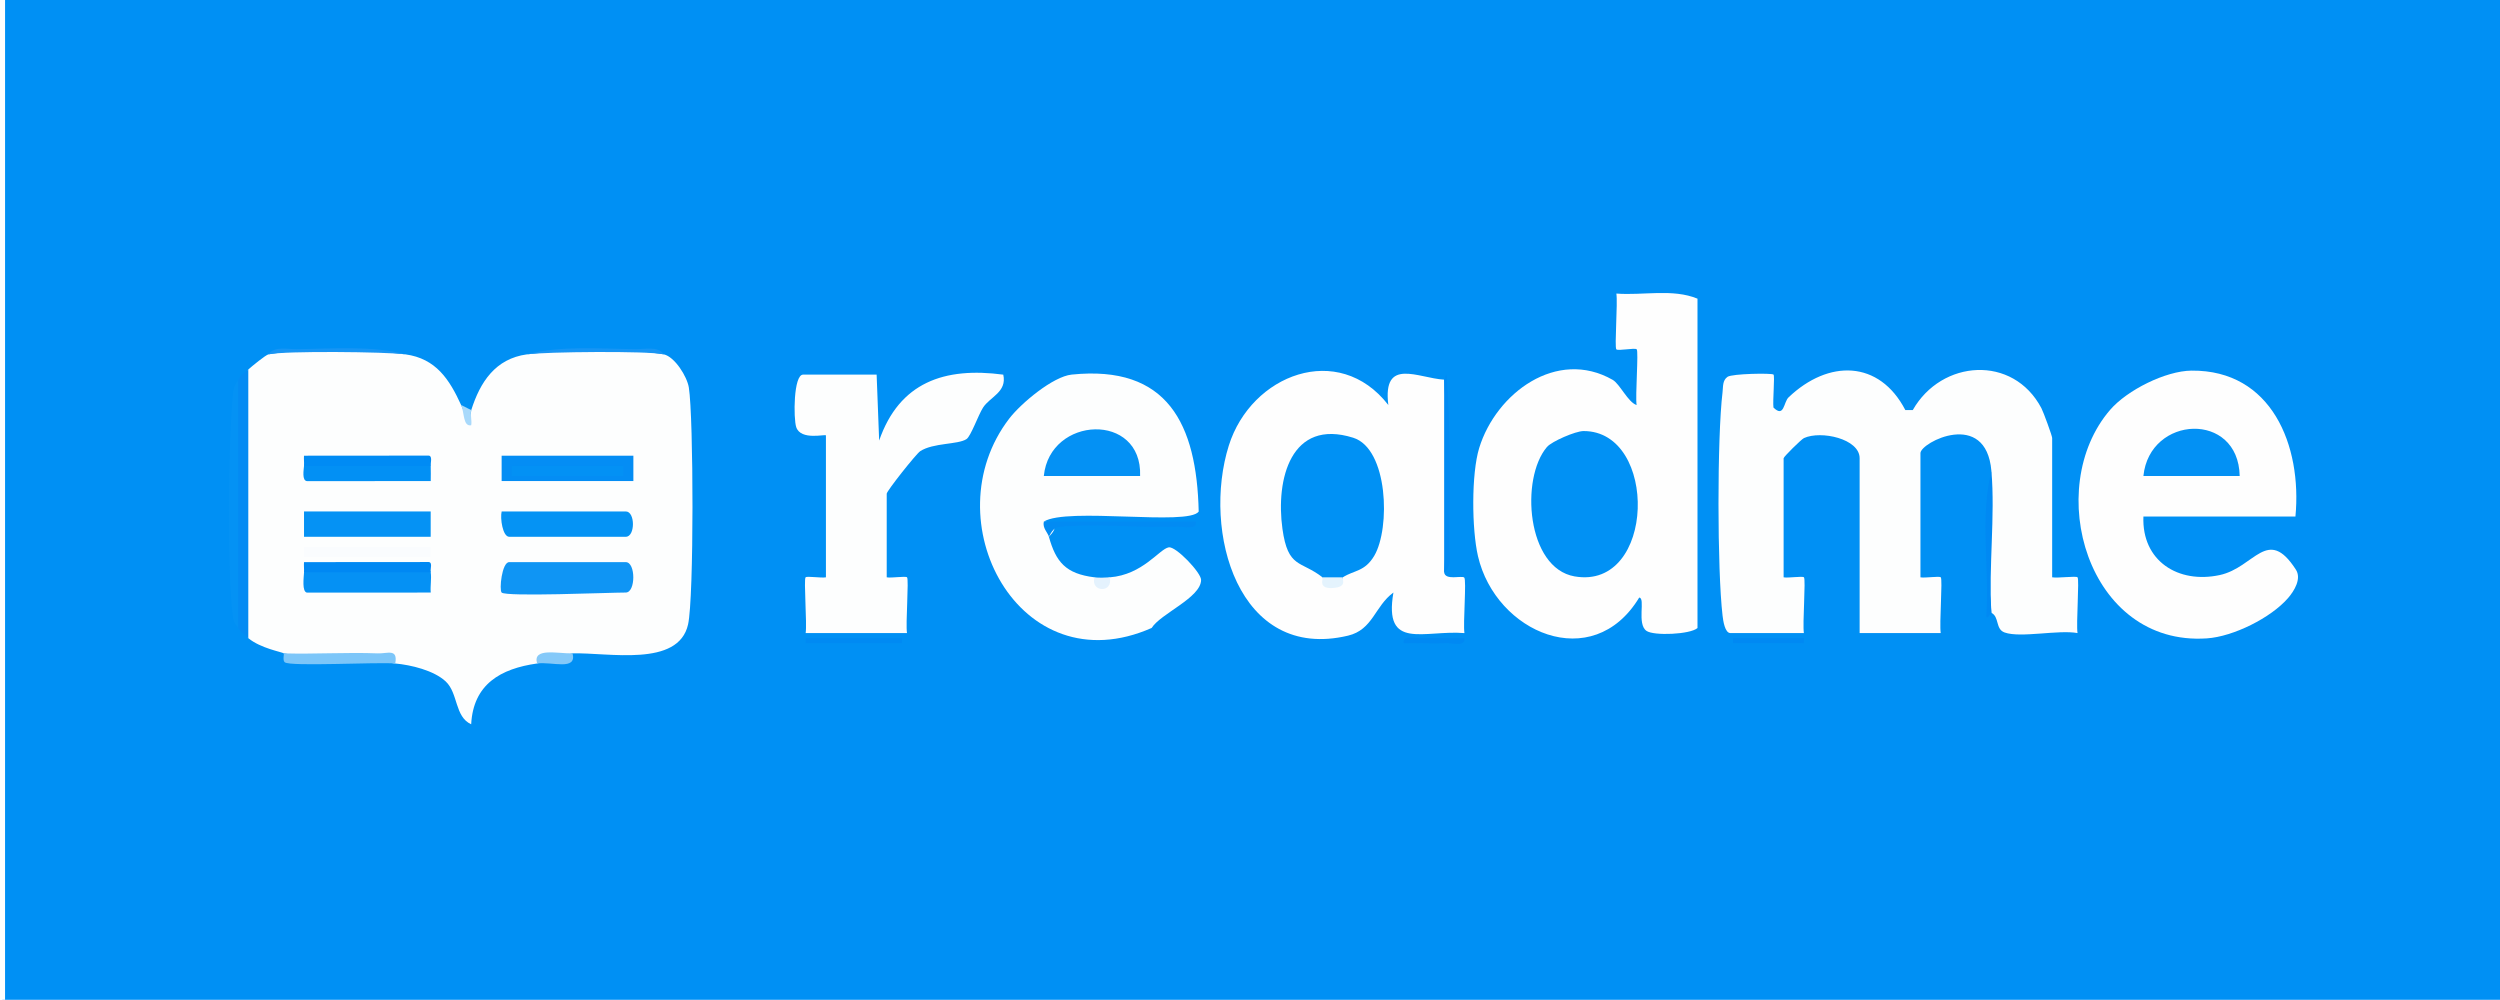
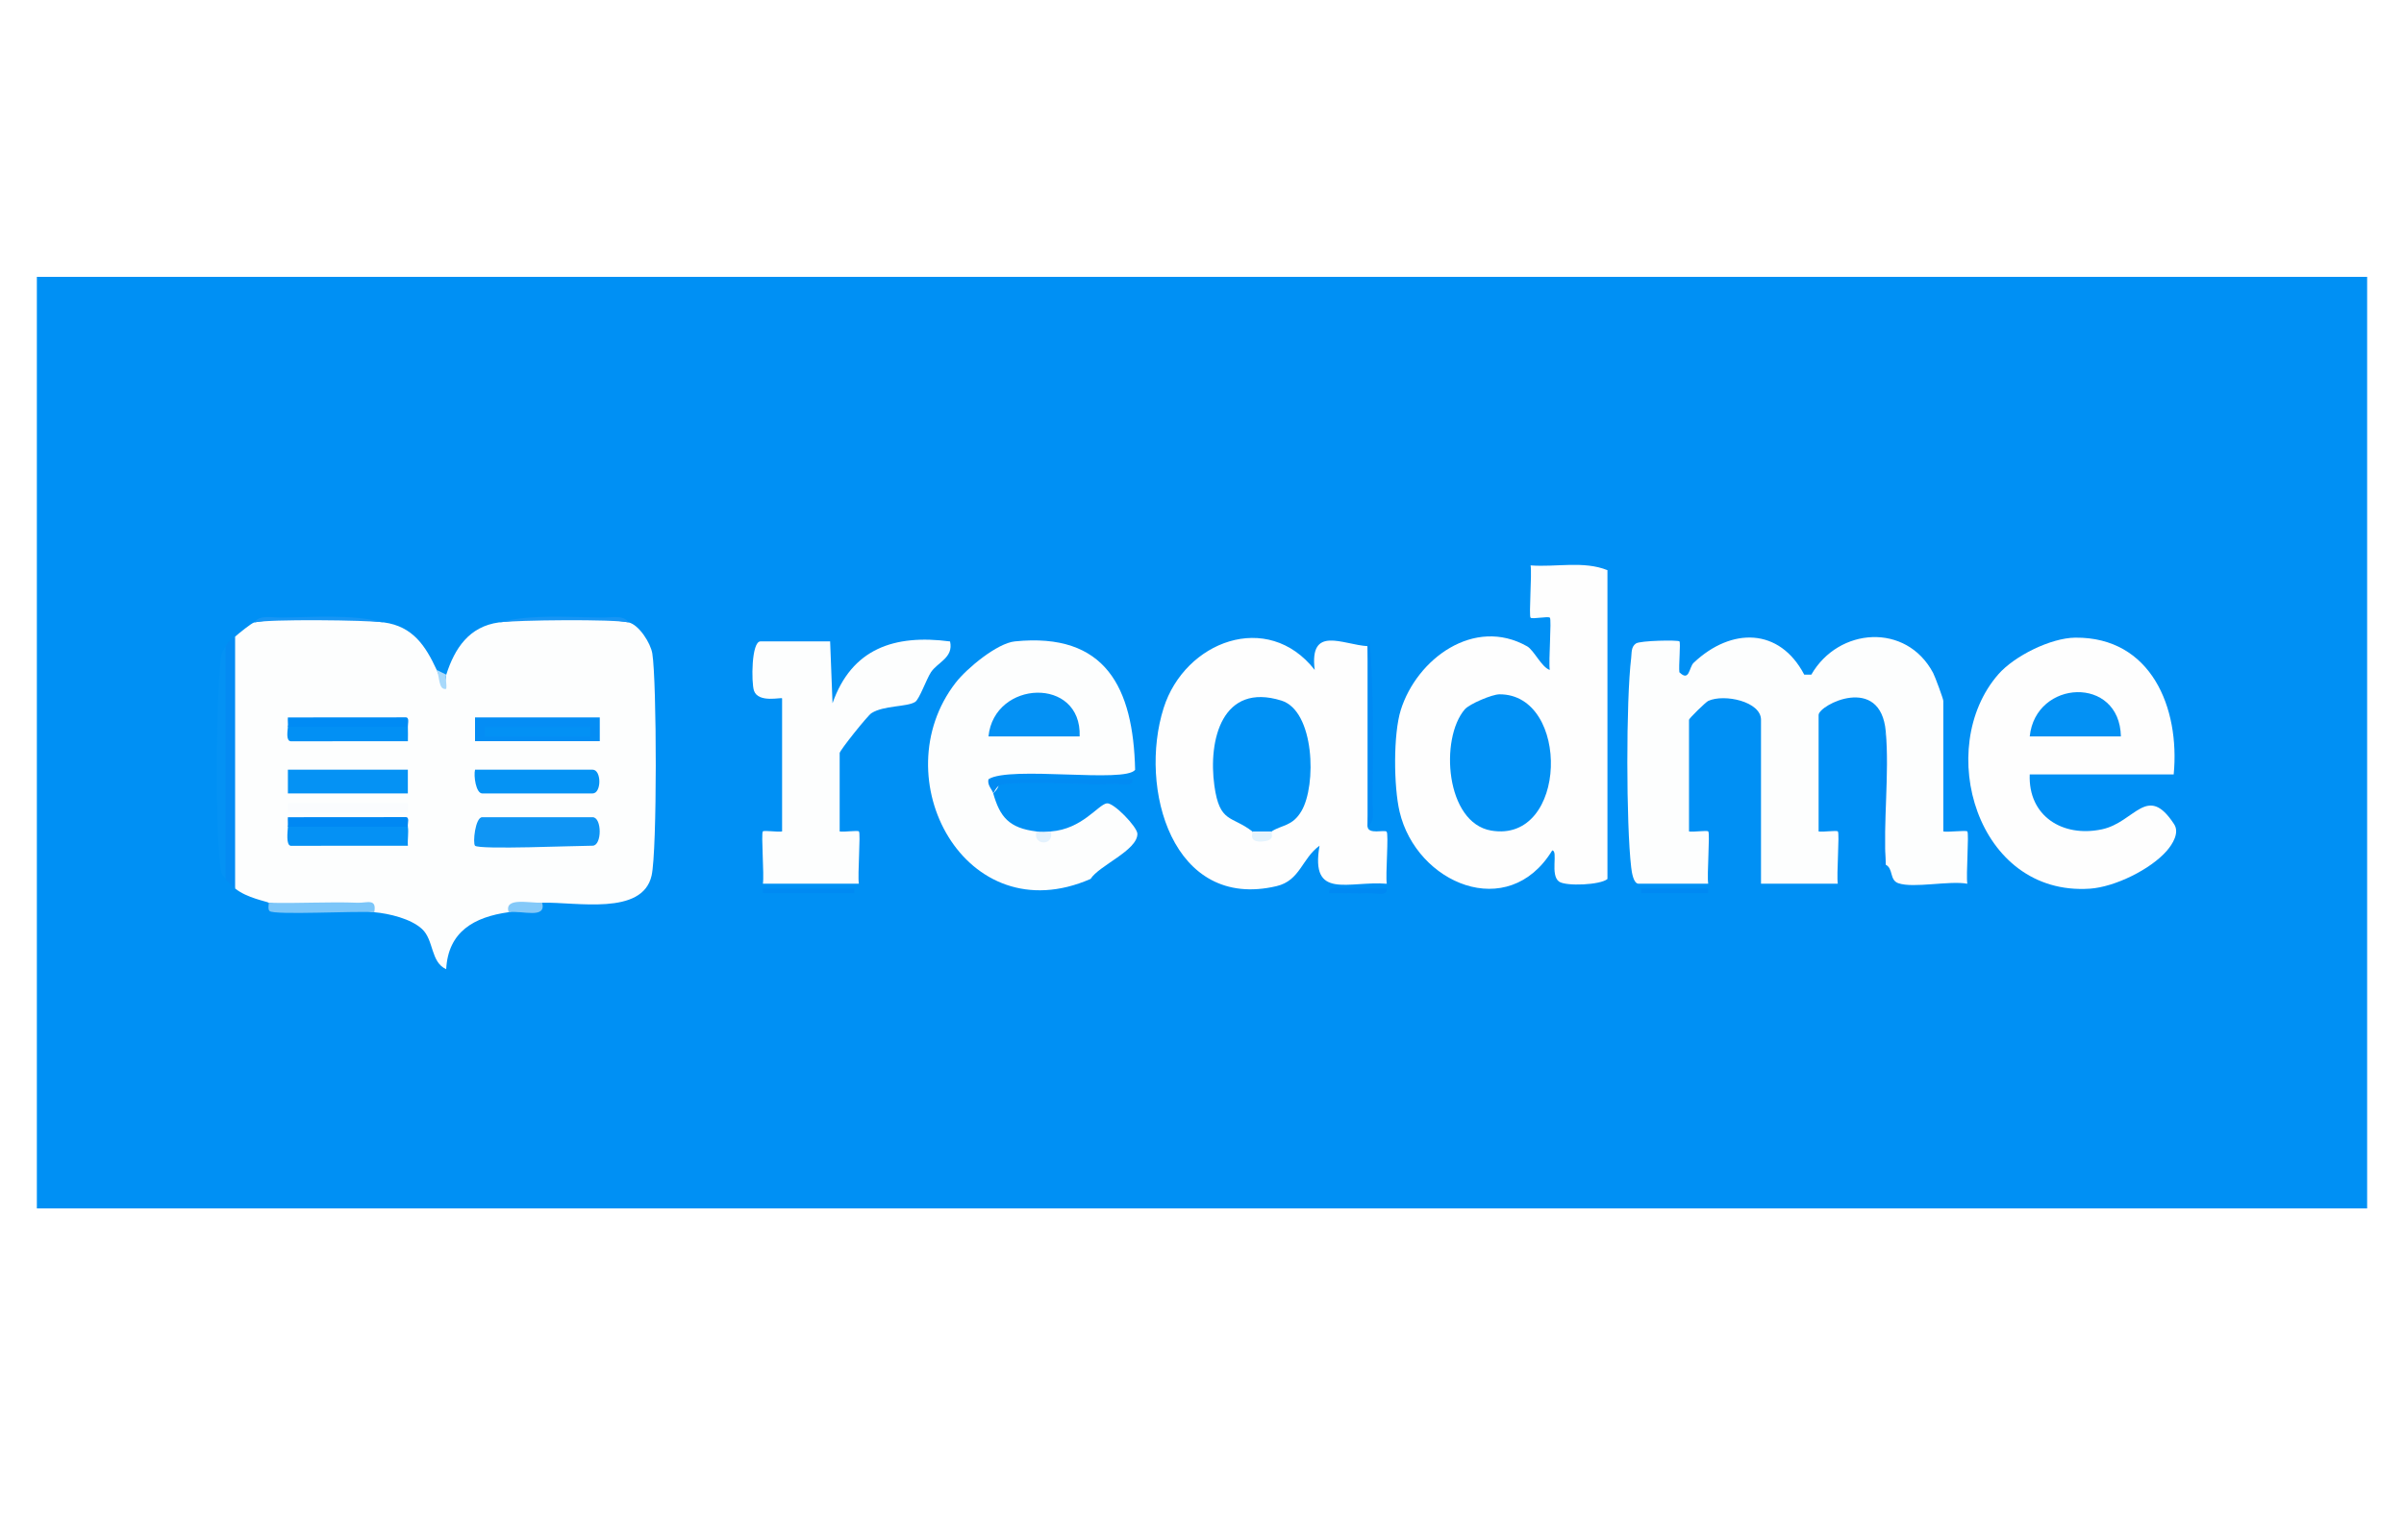
- <svg xmlns="http://www.w3.org/2000/svg" id="uuid-05bb4cdf-e253-4651-adc5-35f0551d6cde" data-name="Layer 1" viewBox="0 0 1001.42 400.48">
+ <svg xmlns="http://www.w3.org/2000/svg" id="uuid-7a051ba2-c877-46aa-bbf3-98373cf28e3d" data-name="uuid-05bb4cdf-e253-4651-adc5-35f0551d6cde" viewBox="0 0 1033.1 661.75">
  <defs>
    <style>
-       .uuid-98847bc9-f9c2-4fbb-a7d1-c346ffe3f2fc {
+       .uuid-56dc5cf3-e2e7-41bf-b970-e2f3664d11d3 {
        fill: #0491f4;
      }

-       .uuid-f8480d23-5fbf-4ae8-8d46-01026c810f11 {
+       .uuid-fa931406-3cb2-4117-860f-e98702f349e8 {
        fill: #0290f4;
      }

-       .uuid-c3341a00-b097-4ee3-bd0c-30adad3ca27b {
+       .uuid-466fd0b2-176b-41ae-9c6f-9dd0883a1063 {
        fill: #008bf4;
      }

-       .uuid-9d7e4fe7-213f-4b67-9631-1b8a2770b471 {
+       .uuid-ce1a8354-7241-4435-8e93-a16c736982e7 {
        fill: #0592f4;
      }

-       .uuid-24356a81-5a02-42eb-a323-592664fe6416 {
+       .uuid-12f1bde3-72af-4c5c-be50-5bf65643444c {
        fill: #e4f3fd;
      }

-       .uuid-ada2247c-e147-4316-930e-d778efc42434 {
-         clip-path: url(#uuid-252cd6ee-89f3-4312-b1e3-4332f1361e68);
-       }
- 
-       .uuid-a59e5ac6-2e95-4f47-895b-7b65c683eacd {
+       .uuid-fbc2aee3-1009-4494-bfe6-e681c0c2250e {
        fill: #0591f4;
      }

-       .uuid-a6d7f54e-59ea-4903-a7ad-7859c1528435 {
+       .uuid-2213c8c6-0616-4be8-8f75-8262eb0073f4 {
        fill: #a8d9fb;
      }

-       .uuid-e168f155-a9a3-420e-960d-b6bc9228114c {
+       .uuid-ec04832f-758a-4bf9-944f-8dee3cb22a9d {
        fill: #e4f2fd;
      }

-       .uuid-760150e6-a3e3-4055-8ecb-51c19abedf15 {
+       .uuid-8de55a66-5029-4d8c-99d5-e1e97659ebd7 {
        fill: #fafcfe;
      }

-       .uuid-8af24ac8-7a3a-47e5-bc37-b5c8986e8d97 {
+       .uuid-e9f662e3-4453-4688-9659-68b9f68eea16 {
        fill: none;
      }

-       .uuid-1f4202ec-25ba-40a6-b3d4-9ac530678683 {
+       .uuid-289a5e81-2aa4-4df8-85a3-d67c3e1375f0 {
        fill: #0089f3;
      }

-       .uuid-90d773af-0ec9-44e8-bbe2-f2ef8ccdbb4b {
+       .uuid-ef5ed9b9-5e06-4a46-a3ba-404f79ce3e9d {
        fill: #028bf3;
      }

-       .uuid-4de6af90-0b64-434e-a44e-b701a05b9958 {
+       .uuid-536bfdcb-121c-4d80-b70f-f4941ba3954a {
        fill: #0391f4;
      }

-       .uuid-c151b4b3-bd4e-4242-99f2-a1179de55cf8 {
+       .uuid-9f6017e5-cd7d-4b34-b7fe-f120297cb47b {
+         clip-path: url(#uuid-c38e4575-0784-44aa-b9fa-fa0187b91fff);
+       }
+ 
+       .uuid-20a2fa0d-9128-4b9f-98a1-2f7f5cfc7f21 {
        fill: #1795f4;
      }

-       .uuid-31154971-3e11-4e37-8bd3-e65ebc379391 {
+       .uuid-fbdca745-3a7e-4279-899d-de7ddf6073d8 {
        fill: #0088f3;
      }

-       .uuid-9a2e38e6-8f76-4015-aa92-f1d62f335ee8 {
+       .uuid-94fefcc5-3b0f-475d-bb19-34ed5abd56a1 {
        fill: #7cc6f9;
      }

-       .uuid-8d71338d-fd1e-4807-b069-1284ab515b1c {
+       .uuid-1419aae5-6c78-4f73-9857-d365f5792af1 {
        fill: #0090f4;
      }

-       .uuid-a773afaa-de9f-4f60-93cd-741495f1f1f4 {
+       .uuid-ecba3e31-48ef-48c7-9189-f9e6212e12c8 {
        fill: #84c9f9;
      }

-       .uuid-4e0e6298-0f27-4cb6-aeca-aa89d87a6b6d {
+       .uuid-65ba03d1-b88c-4d6a-851a-753d5731b288 {
        fill: #0593f4;
      }

-       .uuid-332864e9-01bc-4647-bb7b-3ccda1041e66 {
+       .uuid-f5d56d39-637c-4725-9a44-254d3f8a92fb {
        fill: #0191f4;
      }

-       .uuid-f8ba1e09-c3f2-4ef9-af51-c2cdada101f1 {
+       .uuid-9c2abe27-1d39-45eb-9323-2f1248e8d81a {
        fill: #048df4;
      }

-       .uuid-4bbacfc4-ac16-46ff-b445-aa76d72a3591 {
+       .uuid-a494e7d0-626e-4272-a1d7-1fcaa4473a98 {
        fill: #008af3;
      }

-       .uuid-17c1c6fa-6468-4640-905d-0c750731cb21 {
+       .uuid-cf784b09-bb98-43a3-add9-946949a36db8 {
        fill: #0492f4;
      }

-       .uuid-50df02fc-8936-4719-9a45-da68a47cf67a {
+       .uuid-460c5786-0ead-46ee-86f0-27348d358630 {
        fill: #fefefe;
      }

-       .uuid-180d0372-9b8d-4626-a865-69eb51fb4542 {
+       .uuid-213978e3-9c01-402d-b845-0c2df47ed875 {
        fill: #048bf3;
      }

-       .uuid-50eb0467-9e94-4d1c-857c-793e8f87c4e2 {
+       .uuid-ad9f2c1b-f583-4f79-9f73-043944c27bb5 {
        fill: #0f95f4;
      }

-       .uuid-5b2ebd92-3972-4b48-84d5-1dc4154248ab {
+       .uuid-bea07221-d90d-4513-8dfa-952abb1a88b8 {
        fill: #fdfefe;
      }

-       .uuid-338ba4a3-e950-4048-9883-b8b37cb0ab52 {
+       .uuid-8aa68cf7-06a2-4662-af38-5d586853bc8b {
        fill: #0091f4;
      }
    </style>
-     <clipPath id="uuid-252cd6ee-89f3-4312-b1e3-4332f1361e68">
-       <rect class="uuid-8af24ac8-7a3a-47e5-bc37-b5c8986e8d97" width="1001.42" height="400.48" />
+     <clipPath id="uuid-c38e4575-0784-44aa-b9fa-fa0187b91fff">
+       <rect class="uuid-e9f662e3-4453-4688-9659-68b9f68eea16" x="15.84" y="119" width="1001.42" height="400.48" />
    </clipPath>
  </defs>
-   <g class="uuid-ada2247c-e147-4316-930e-d778efc42434">
+   <g class="uuid-9f6017e5-cd7d-4b34-b7fe-f120297cb47b">
    <g>
-       <path class="uuid-8d71338d-fd1e-4807-b069-1284ab515b1c" d="M2.03-124h1014.87v655.72c-337.9,1.23-676.44,1.58-1015.62,1.02C.4,313.48.65,94.57,2.03-124Z" />
-       <polygon class="uuid-50df02fc-8936-4719-9a45-da68a47cf67a" points="2.03 -124 2.02 531.73 1016.9 531.72 1016.9 533.75 0 533.75 0 -124 2.03 -124" />
-       <path class="uuid-5b2ebd92-3972-4b48-84d5-1dc4154248ab" d="M162.38,141.94c12.3,1.68,17.67,10.11,22.33,20.3,2.41,5.92,3.77,6.59,4.06,2.03,3.56-11.24,9.64-20.59,22.33-22.33,18.04-2.15,36.96-2.81,54.8,0,4.38,1,9.32,8.85,10.03,13.31,1.9,11.94,2.09,84.17-.31,94.87-3.88,17.3-31.87,11.22-46.26,11.59-5.77,1.4-10.51,2.75-14.21,4.06-14.6,2.06-25.58,8.29-26.41,24.36-6.66-3.03-5.15-12.44-10.21-17.17-4.73-4.42-13.92-6.62-20.22-7.19-3.61-.43-4.46-1.17-2.54-2.23-14.68,1.28-28.72.67-42.11-1.83-.72-.56-9.22-1.97-14.21-6.09l-2.03-4.43c-.06-33.15-.02-66.31.11-99.48l1.92-3.69c1.44-1.31,6.95-5.82,8.12-6.09,17.79-2.86,36.77-2.1,54.8,0Z" />
-       <path class="uuid-5b2ebd92-3972-4b48-84d5-1dc4154248ab" d="M797.69,188.63c-2.15-24.9-28.42-11.41-28.42-7.11v49.74c1.9.35,7.54-.58,8.14-.01.81.77-.62,18.71-.02,22.34h-32.48v-70.04c0-7.8-15.5-11.19-22.3-8.07-1.05.48-8.15,7.5-8.15,8.07v47.71c1.9.35,7.54-.58,8.14-.01.81.77-.62,18.71-.02,22.34h-29.43c-2.22,0-2.91-4.96-3.15-7-2.14-18.28-2.2-71.32,0-89.53.26-2.18-.08-4.67,2-6.12,1.82-1.27,17.76-1.55,18.41-.9.58.58-.36,10.38-.02,13.2,4.32,4.28,4.03-2.16,6.06-4.08,15.97-15.21,36.31-15,46.76,5.09h2.99c11.52-20.24,40.18-22.27,51.52-.75.83,1.58,4.31,11.12,4.31,11.92v55.83c2.25.4,9.54-.61,10.16-.01.8.78-.6,18.72,0,22.35-7.65-1.42-22.82,2.06-29.21-.24-3.76-1.35-2.02-6.21-5.3-7.89-1.6-18.81-1.6-37.76,0-56.84Z" />
-       <path class="uuid-50df02fc-8936-4719-9a45-da68a47cf67a" d="M679.96,119.61v131.96c-2.91,2.58-17.47,3.2-20.43,1.14-3.97-2.77-.31-13.2-2.92-13.34-18.69,30.88-57.48,14.05-64.58-16.59-2.49-10.75-2.7-33.02.51-43.4,6.77-21.87,31.06-40.01,53.44-27.23,2.89,1.65,6.13,8.97,9.59,10.1-.57-3.61.85-21.57.04-22.33-.74-.7-7.41.73-8.15.02-.81-.77.62-18.71,0-22.35,10.67.84,22.5-2.07,32.49,2.04Z" />
-       <path class="uuid-50df02fc-8936-4719-9a45-da68a47cf67a" d="M578.48,229.23c.37,3.42,7.05,1.21,8.04,2.11s-.52,18.57.09,22.26c-16.18-1.33-32.49,7.17-28.45-16.25-7.5,5.47-8.18,14.89-18.18,17.27-44.15,10.51-58.49-41.95-47.76-76.13,8.95-28.49,43.95-41.96,63.9-16.26-2.39-19.25,11.89-10.77,22.35-10.15,1.56,25.53,2.03,51.76,0,77.14Z" />
-       <path class="uuid-50df02fc-8936-4719-9a45-da68a47cf67a" d="M858.58,206.9c-.7,17.81,13.95,27.04,30.57,23.45,13.99-3.02,19.11-19.87,30.51-2.17,2.33,3.61-.62,8.46-3.1,11.34-6.88,7.98-22,15.47-32.51,16.19-47.97,3.28-65.87-60.19-38.78-91.56,6.81-7.88,22.21-15.6,32.59-15.69,32.05-.29,44.31,29.93,41.62,58.45h-60.89Z" />
-       <path class="uuid-5b2ebd92-3972-4b48-84d5-1dc4154248ab" d="M444.51,231.26c13.26-1.01,19.92-11.36,23.64-12.01,2.86-.51,12.97,10.12,12.97,13.03,0,7.12-16.24,13.52-19.8,19.26-53.07,23.44-88.19-43.35-57.05-83.87,4.77-6.2,17.56-16.85,24.99-17.62,38.49-3.96,50.11,19.82,50.9,54.87-4.18,5.84-52.72-1.83-62.04,4.01,4.98.39,5.66,2.42,2.03,6.09,2.84,10.09,6.69,14.8,18.27,16.24,1.95,1.53,3.96.92,6.09,0Z" />
-       <path class="uuid-5b2ebd92-3972-4b48-84d5-1dc4154248ab" d="M351.15,150.06l1.01,26.41c8.11-23.32,26.12-29.54,49.72-26.4,1.56,6.98-5.29,8.86-8.1,13.19-1.91,2.96-4.87,11.49-6.65,12.64-3.44,2.24-13.3,1.42-18.52,4.83-1.65,1.08-13.42,15.95-13.42,17.03v33.5c1.9.35,7.54-.58,8.14-.01.81.77-.62,18.7-.02,22.34h-40.59c.6-3.64-.83-21.57-.02-22.34.6-.57,6.24.36,8.14.01v-56.84c0-.66-10.07,2.19-11.9-3.33-1.14-3.44-1.12-21.03,2.76-21.03h29.43Z" />
-       <path class="uuid-180d0372-9b8d-4626-a865-69eb51fb4542" d="M99.46,255.63c-1.08-.89-3.48-3.08-4.06-4.06-3.06-32.77-2.62-66.64,0-99.47,1.43-2.57,2.44-2.58,4.06-4.06v107.59Z" />
-       <path class="uuid-17c1c6fa-6468-4640-905d-0c750731cb21" d="M95.4,251.57c-1.09-1.85-1.76-1.64-2.15-4.86-2.33-19.49-1.85-67.68-.02-87.72.36-3.96.43-3.75,2.17-6.89v99.47Z" />
-       <path class="uuid-9a2e38e6-8f76-4015-aa92-f1d62f335ee8" d="M113.67,261.72c12.5.36,25.13-.49,37.64,0,3.91.15,8.14-2.09,7.01,4.06-7.14-.64-42.19,1.32-44.27-.5-.94-.82-.16-3.38-.39-3.56Z" />
-       <path class="uuid-4bbacfc4-ac16-46ff-b445-aa76d72a3591" d="M578.48,229.23v-77.14c.29.02.42-1.65,1-1.98,1.62,21.69,1.34,45.49,1.06,67.99-.04,3.43,1.3,9.02-2.07,11.14Z" />
-       <path class="uuid-90d773af-0ec9-44e8-bbe2-f2ef8ccdbb4b" d="M418.13,208.93l60.88.02c.47,3.54-4.61,1.91-7.07,2.01-14.69.6-30.45-1.14-44.87-.14-4.1.28-4.98.34-6.91,4.2-.49-1.73-2.66-3.54-2.03-6.09Z" />
-       <path class="uuid-1f4202ec-25ba-40a6-b3d4-9ac530678683" d="M797.69,245.47c-.1-.05-2.07,3.43-2.04,1.01,1.28-18.88-2.62-39.58,2.04-57.85,1.57,18.21-1.16,38.4,0,56.84Z" />
-       <path class="uuid-c151b4b3-bd4e-4242-99f2-a1179de55cf8" d="M265.9,141.94c-6.34-1.45-47.18-1.04-54.8,0,13.24-3.59,29.7-2.21,43.67-2.07,3.43.04,9.03-1.3,11.13,2.07Z" />
-       <path class="uuid-c151b4b3-bd4e-4242-99f2-a1179de55cf8" d="M162.38,141.94c-7.59-1.04-48.51-1.45-54.8,0,2.11-3.36,7.7-2.03,11.13-2.07,13.97-.15,30.43-1.52,43.67,2.07Z" />
-       <rect class="uuid-4bbacfc4-ac16-46ff-b445-aa76d72a3591" x="322.73" y="255.63" width="38.57" height="2.03" />
-       <rect class="uuid-1f4202ec-25ba-40a6-b3d4-9ac530678683" x="694.17" y="255.63" width="28.42" height="2.03" />
-       <path class="uuid-a773afaa-de9f-4f60-93cd-741495f1f1f4" d="M229.36,261.72c1.78,7.1-8.26,3.22-14.21,4.06-1.92-6.53,8.28-3.91,14.21-4.06Z" />
-       <path class="uuid-1f4202ec-25ba-40a6-b3d4-9ac530678683" d="M586.59,255.65c.47,3.54-4.61,1.91-7.07,2.01-5.74.24-11.55-.14-17.26-.02-.47-3.54,4.61-1.91,7.07-2.01,5.74-.24,11.55.14,17.26.02Z" />
-       <path class="uuid-e168f155-a9a3-420e-960d-b6bc9228114c" d="M444.51,231.26c1.57,6.45-7.87,6.05-6.09,0,1.78.22,4.25.14,6.09,0Z" />
-       <path class="uuid-a6d7f54e-59ea-4903-a7ad-7859c1528435" d="M188.77,164.27c-.47,1.5.33,4.22-.02,6.08-3.34.63-2.7-5.18-4.04-8.11l4.06,2.03Z" />
-       <path class="uuid-50eb0467-9e94-4d1c-857c-793e8f87c4e2" d="M200.94,237.35c-1.02-1.05.07-12.18,3.04-12.18h46.68c4.03,0,4.03,12.18,0,12.18-6.88,0-47.99,1.78-49.73,0Z" />
-       <path class="uuid-4e0e6298-0f27-4cb6-aeca-aa89d87a6b6d" d="M200.94,204.87h49.73c3.82,0,3.82,10.15,0,10.15h-46.68c-2.66,0-3.71-7.5-3.04-10.15Z" />
-       <rect class="uuid-9d7e4fe7-213f-4b67-9631-1b8a2770b471" x="121.78" y="204.87" width="50.74" height="10.15" />
-       <path class="uuid-a59e5ac6-2e95-4f47-895b-7b65c683eacd" d="M172.53,229.23c.38,2.51-.21,5.52.01,8.13l-49.57.03c-2.08-.33-1.3-6-1.18-8.16.29-1.13.6-2.01.94-2.03,15.29-.63,33.17-.64,48.47-.02.47.02.91.91,1.33,2.05Z" />
-       <rect class="uuid-f8ba1e09-c3f2-4ef9-af51-c2cdada101f1" x="200.94" y="182.54" width="52.77" height="10.15" />
-       <path class="uuid-f8480d23-5fbf-4ae8-8d46-01026c810f11" d="M172.53,186.6c.1,2.02,0,4.08.01,6.1l-49.56.03c-2.12-.21-1.31-4.48-1.2-6.13.29-1.13.6-2.01.94-2.03,15.29-.63,33.17-.64,48.47-.02.47.02.91.91,1.33,2.05Z" />
-       <path class="uuid-c3341a00-b097-4ee3-bd0c-30adad3ca27b" d="M121.78,186.6c.09-1.34-.12-2.72-.01-4.06l49.54-.04c2.13-.24,1.14,2.62,1.21,4.1h-50.74Z" />
-       <rect class="uuid-760150e6-a3e3-4055-8ecb-51c19abedf15" x="121.78" y="219.08" width="50.74" height="4.06" />
-       <path class="uuid-31154971-3e11-4e37-8bd3-e65ebc379391" d="M121.78,229.23c.07-1.35-.11-2.71-.01-4.06l49.54-.04c2.23-.23.99,2.64,1.21,4.1h-50.74Z" />
-       <path class="uuid-332864e9-01bc-4647-bb7b-3ccda1041e66" d="M619.66,179.05c1.92-2.25,11.46-6.37,14.63-6.38,30.11-.11,29.01,63.86-3.54,58.22-19.25-3.34-21.82-39.25-11.1-51.83Z" />
-       <path class="uuid-338ba4a3-e950-4048-9883-b8b37cb0ab52" d="M537.88,231.26c-.61,3.1-7.01,3.21-8.12,0-8.76-6.85-13.84-3.44-16.06-19.46-2.74-19.8,3.36-44.3,28.34-36.46,14.05,4.41,14.95,36.2,8.47,47.24-3.83,6.52-8.17,5.78-12.63,8.68Z" />
-       <path class="uuid-24356a81-5a02-42eb-a323-592664fe6416" d="M537.88,231.26c-.49.32,1.95,3.52-2.96,4.17-7.53,1-4.7-3.81-5.16-4.17h8.12Z" />
-       <path class="uuid-4de6af90-0b64-434e-a44e-b701a05b9958" d="M897.15,190.66h-38.57c2.49-24.37,38.04-26.05,38.57,0Z" />
-       <path class="uuid-98847bc9-f9c2-4fbb-a7d1-c346ffe3f2fc" d="M456.69,190.66h-38.57c2.41-24.14,39.49-25.67,38.57,0Z" />
-       <rect class="uuid-4de6af90-0b64-434e-a44e-b701a05b9958" x="205" y="186.6" width="44.65" height="4.06" />
+       <path class="uuid-1419aae5-6c78-4f73-9857-d365f5792af1" d="M2.06,0h1031.04v659.71c-343.28,1.24-687.22,1.59-1031.8,1.03C.41,440.14.66,219.9,2.06,0Z" />
+       <polygon class="uuid-460c5786-0ead-46ee-86f0-27348d358630" points="2.06 0 2.05 659.72 1033.1 659.71 1033.1 661.75 0 661.75 0 0 2.06 0" />
+       <path class="uuid-bea07221-d90d-4513-8dfa-952abb1a88b8" d="M164.97,267.56c12.5,1.69,17.95,10.17,22.69,20.42,2.45,5.96,3.83,6.63,4.12,2.04,3.62-11.31,9.79-20.72,22.69-22.47,18.33-2.16,37.55-2.83,55.67,0,4.45,1.01,9.47,8.9,10.19,13.39,1.93,12.01,2.12,84.68-.31,95.45-3.94,17.41-32.38,11.29-47,11.66-5.86,1.41-10.68,2.77-14.44,4.08-14.83,2.07-25.99,8.34-26.83,24.51-6.77-3.05-5.23-12.52-10.37-17.27-4.81-4.45-14.14-6.66-20.54-7.23-3.67-.43-4.53-1.18-2.58-2.24-14.91,1.29-29.18.67-42.78-1.84-.73-.56-9.37-1.98-14.44-6.13l-2.06-4.46c-.06-33.35-.02-66.71.11-100.08l1.95-3.71c1.46-1.32,7.06-5.86,8.25-6.13,18.07-2.88,37.36-2.11,55.67,0h.01Z" />
+       <path class="uuid-bea07221-d90d-4513-8dfa-952abb1a88b8" d="M810.4,314.53c-2.18-25.05-28.87-11.48-28.87-7.15v50.04c1.93.35,7.66-.58,8.27-.01.82.77-.63,18.82-.02,22.48h-33v-70.47c0-7.85-15.75-11.26-22.66-8.12-1.07.48-8.28,7.55-8.28,8.12v48c1.93.35,7.66-.58,8.27-.01.82.77-.63,18.82-.02,22.48h-29.9c-2.26,0-2.96-4.99-3.2-7.04-2.17-18.39-2.24-71.75,0-90.07.26-2.19-.08-4.7,2.03-6.16,1.85-1.28,18.04-1.56,18.7-.91.59.58-.37,10.44-.02,13.28,4.39,4.31,4.09-2.17,6.16-4.1,16.22-15.3,36.89-15.09,47.5,5.12h3.04c11.7-20.36,40.82-22.41,52.34-.75.84,1.59,4.38,11.19,4.38,11.99v56.17c2.29.4,9.69-.61,10.32-.01.81.78-.61,18.83,0,22.49-7.77-1.43-23.18,2.07-29.68-.24-3.82-1.36-2.05-6.25-5.38-7.94-1.63-18.92-1.63-37.99,0-57.19h.01Z" />
+       <path class="uuid-460c5786-0ead-46ee-86f0-27348d358630" d="M690.79,245.09v132.76c-2.96,2.6-17.75,3.22-20.76,1.15-4.03-2.79-.31-13.28-2.97-13.42-18.99,31.07-58.4,14.14-65.61-16.69-2.53-10.82-2.74-33.22.52-43.66,6.88-22,31.55-40.25,54.29-27.4,2.94,1.66,6.23,9.02,9.74,10.16-.58-3.63.86-21.7.04-22.47-.75-.7-7.53.73-8.28.02-.82-.77.63-18.82,0-22.49,10.84.85,22.86-2.08,33.01,2.05v-.02Z" />
+       <path class="uuid-460c5786-0ead-46ee-86f0-27348d358630" d="M587.7,355.38c.38,3.44,7.16,1.22,8.17,2.12s-.53,18.68.09,22.4c-16.44-1.34-33.01,7.21-28.9-16.35-7.62,5.5-8.31,14.98-18.47,17.38-44.85,10.57-59.42-42.21-48.52-76.59,9.09-28.66,44.65-42.22,64.92-16.36-2.43-19.37,12.08-10.84,22.71-10.21,1.58,25.69,2.06,52.07,0,77.61h.01Z" />
+       <path class="uuid-460c5786-0ead-46ee-86f0-27348d358630" d="M872.26,332.91c-.71,17.92,14.17,27.2,31.06,23.59,14.21-3.04,19.41-19.99,31-2.18,2.37,3.63-.63,8.51-3.15,11.41-6.99,8.03-22.35,15.56-33.03,16.29-48.73,3.3-66.92-60.56-39.4-92.12,6.92-7.93,22.56-15.69,33.11-15.79,32.56-.29,45.02,30.11,42.28,58.81h-61.87Z" />
+       <path class="uuid-bea07221-d90d-4513-8dfa-952abb1a88b8" d="M451.59,357.42c13.47-1.02,20.24-11.43,24.02-12.08,2.91-.51,13.18,10.18,13.18,13.11,0,7.16-16.5,13.6-20.12,19.38-53.92,23.58-89.59-43.61-57.96-84.38,4.85-6.24,17.84-16.95,25.39-17.73,39.1-3.98,50.91,19.94,51.71,55.2-4.25,5.88-53.56-1.84-63.03,4.03,5.06.39,5.75,2.43,2.06,6.13,2.89,10.15,6.8,14.89,18.56,16.34,1.98,1.54,4.02.93,6.19,0h0Z" />
+       <path class="uuid-bea07221-d90d-4513-8dfa-952abb1a88b8" d="M356.74,275.73l1.03,26.57c8.24-23.46,26.54-29.72,50.51-26.56,1.58,7.02-5.37,8.91-8.23,13.27-1.94,2.98-4.95,11.56-6.76,12.72-3.49,2.25-13.51,1.43-18.82,4.86-1.68,1.09-13.63,16.05-13.63,17.13v33.7c1.93.35,7.66-.58,8.27-.01.82.77-.63,18.81-.02,22.48h-41.24c.61-3.66-.84-21.7-.02-22.48.61-.57,6.34.36,8.27.01v-57.19c0-.66-10.23,2.2-12.09-3.35-1.16-3.46-1.14-21.16,2.8-21.16h29.92Z" />
+       <path class="uuid-213978e3-9c01-402d-b845-0c2df47ed875" d="M101.04,381.94c-1.1-.9-3.54-3.1-4.12-4.08-3.11-32.97-2.66-67.05,0-100.07,1.45-2.59,2.48-2.6,4.12-4.08v108.24Z" />
+       <path class="uuid-cf784b09-bb98-43a3-add9-946949a36db8" d="M96.92,377.85c-1.11-1.86-1.79-1.65-2.18-4.89-2.37-19.61-1.88-68.09-.02-88.25.37-3.98.44-3.77,2.2-6.93v100.07Z" />
+       <path class="uuid-94fefcc5-3b0f-475d-bb19-34ed5abd56a1" d="M115.48,388.07c12.7.36,25.53-.49,38.24,0,3.97.15,8.27-2.1,7.12,4.08-7.25-.64-42.86,1.33-44.98-.5-.95-.82-.16-3.4-.4-3.58h.01Z" />
+       <path class="uuid-a494e7d0-626e-4272-a1d7-1fcaa4473a98" d="M587.7,355.38v-77.61c.29.02.43-1.66,1.02-1.99,1.65,21.82,1.36,45.77,1.08,68.4-.04,3.45,1.32,9.07-2.1,11.21h.01Z" />
+       <path class="uuid-ef5ed9b9-5e06-4a46-a3ba-404f79ce3e9d" d="M424.79,334.95l61.85.02c.48,3.56-4.68,1.92-7.18,2.02-14.92.6-30.94-1.15-45.58-.14-4.17.28-5.06.34-7.02,4.23-.5-1.74-2.7-3.56-2.06-6.13Z" />
+       <path class="uuid-289a5e81-2aa4-4df8-85a3-d67c3e1375f0" d="M810.4,371.72c-.1-.05-2.1,3.45-2.07,1.02,1.3-18.99-2.66-39.82,2.07-58.2,1.6,18.32-1.18,38.63,0,57.19Z" />
+       <path class="uuid-20a2fa0d-9128-4b9f-98a1-2f7f5cfc7f21" d="M270.14,267.56c-6.44-1.46-47.93-1.05-55.67,0,13.45-3.61,30.17-2.22,44.37-2.08,3.48.04,9.17-1.31,11.31,2.08Z" />
+       <path class="uuid-20a2fa0d-9128-4b9f-98a1-2f7f5cfc7f21" d="M164.97,267.56c-7.71-1.05-49.28-1.46-55.67,0,2.14-3.38,7.82-2.04,11.31-2.08,14.19-.15,30.91-1.53,44.37,2.08Z" />
+       <rect class="uuid-a494e7d0-626e-4272-a1d7-1fcaa4473a98" x="327.87" y="381.94" width="39.18" height="2.04" />
+       <rect class="uuid-289a5e81-2aa4-4df8-85a3-d67c3e1375f0" x="705.23" y="381.94" width="28.87" height="2.04" />
+       <path class="uuid-ecba3e31-48ef-48c7-9189-f9e6212e12c8" d="M233.01,388.07c1.81,7.14-8.39,3.24-14.44,4.08-1.95-6.57,8.41-3.93,14.44-4.08Z" />
+       <path class="uuid-289a5e81-2aa4-4df8-85a3-d67c3e1375f0" d="M595.93,381.96c.48,3.56-4.68,1.92-7.18,2.02-5.83.24-11.73-.14-17.53-.02-.48-3.56,4.68-1.92,7.18-2.02,5.83-.24,11.73.14,17.53.02h0Z" />
+       <path class="uuid-ec04832f-758a-4bf9-944f-8dee3cb22a9d" d="M451.59,357.42c1.6,6.49-8,6.09-6.19,0,1.81.22,4.32.14,6.19,0Z" />
+       <path class="uuid-2213c8c6-0616-4be8-8f75-8262eb0073f4" d="M191.78,290.02c-.48,1.51.34,4.25-.02,6.12-3.39.63-2.74-5.21-4.1-8.16l4.12,2.04Z" />
+       <path class="uuid-ad9f2c1b-f583-4f79-9f73-043944c27bb5" d="M204.14,363.55c-1.04-1.06.07-12.25,3.09-12.25h47.42c4.09,0,4.09,12.25,0,12.25-6.99,0-48.75,1.79-50.52,0h.01Z" />
+       <path class="uuid-65ba03d1-b88c-4d6a-851a-753d5731b288" d="M204.14,330.87h50.52c3.88,0,3.88,10.21,0,10.21h-47.42c-2.7,0-3.77-7.55-3.09-10.21h-.01Z" />
+       <rect class="uuid-ce1a8354-7241-4435-8e93-a16c736982e7" x="123.72" y="330.87" width="51.55" height="10.21" />
+       <path class="uuid-fbc2aee3-1009-4494-bfe6-e681c0c2250e" d="M175.28,355.38c.39,2.53-.21,5.55.01,8.18l-50.36.03c-2.11-.33-1.32-6.04-1.2-8.21.29-1.14.61-2.02.95-2.04,15.53-.63,33.7-.64,49.24-.02.48.02.92.92,1.35,2.06Z" />
+       <rect class="uuid-9c2abe27-1d39-45eb-9323-2f1248e8d81a" x="204.14" y="308.4" width="53.61" height="10.21" />
+       <path class="uuid-fa931406-3cb2-4117-860f-e98702f349e8" d="M175.28,312.49c.1,2.03,0,4.1.01,6.14l-50.35.03c-2.15-.21-1.33-4.51-1.22-6.17.29-1.14.61-2.02.95-2.04,15.53-.63,33.7-.64,49.24-.02.48.02.92.92,1.35,2.06h.01Z" />
+       <path class="uuid-466fd0b2-176b-41ae-9c6f-9dd0883a1063" d="M123.72,312.49c.09-1.35-.12-2.74-.01-4.08l50.33-.04c2.16-.24,1.16,2.64,1.23,4.12h-51.55Z" />
+       <rect class="uuid-8de55a66-5029-4d8c-99d5-e1e97659ebd7" x="123.72" y="345.17" width="51.55" height="4.08" />
+       <path class="uuid-fbdca745-3a7e-4279-899d-de7ddf6073d8" d="M123.72,355.38c.07-1.36-.11-2.73-.01-4.08l50.33-.04c2.27-.23,1.01,2.66,1.23,4.12h-51.55Z" />
+       <path class="uuid-f5d56d39-637c-4725-9a44-254d3f8a92fb" d="M629.53,304.89c1.95-2.26,11.64-6.41,14.86-6.42,30.59-.11,29.47,64.25-3.6,58.57-19.56-3.36-22.17-39.49-11.28-52.15h.01Z" />
+       <path class="uuid-8aa68cf7-06a2-4662-af38-5d586853bc8b" d="M546.45,357.42c-.62,3.12-7.12,3.23-8.25,0-8.9-6.89-14.06-3.46-16.32-19.58-2.78-19.92,3.41-44.57,28.79-36.68,14.27,4.44,15.19,36.42,8.6,47.53-3.89,6.56-8.3,5.82-12.83,8.73h0Z" />
+       <path class="uuid-12f1bde3-72af-4c5c-be50-5bf65643444c" d="M546.45,357.42c-.5.32,1.98,3.54-3.01,4.2-7.65,1.01-4.77-3.83-5.24-4.2h8.25Z" />
+       <path class="uuid-536bfdcb-121c-4d80-b70f-f4941ba3954a" d="M911.44,316.57h-39.18c2.53-24.52,38.65-26.21,39.18,0Z" />
+       <path class="uuid-56dc5cf3-e2e7-41bf-b970-e2f3664d11d3" d="M463.97,316.57h-39.18c2.45-24.29,40.12-25.83,39.18,0Z" />
+       <rect class="uuid-536bfdcb-121c-4d80-b70f-f4941ba3954a" x="208.27" y="312.49" width="45.36" height="4.08" />
    </g>
  </g>
</svg>
